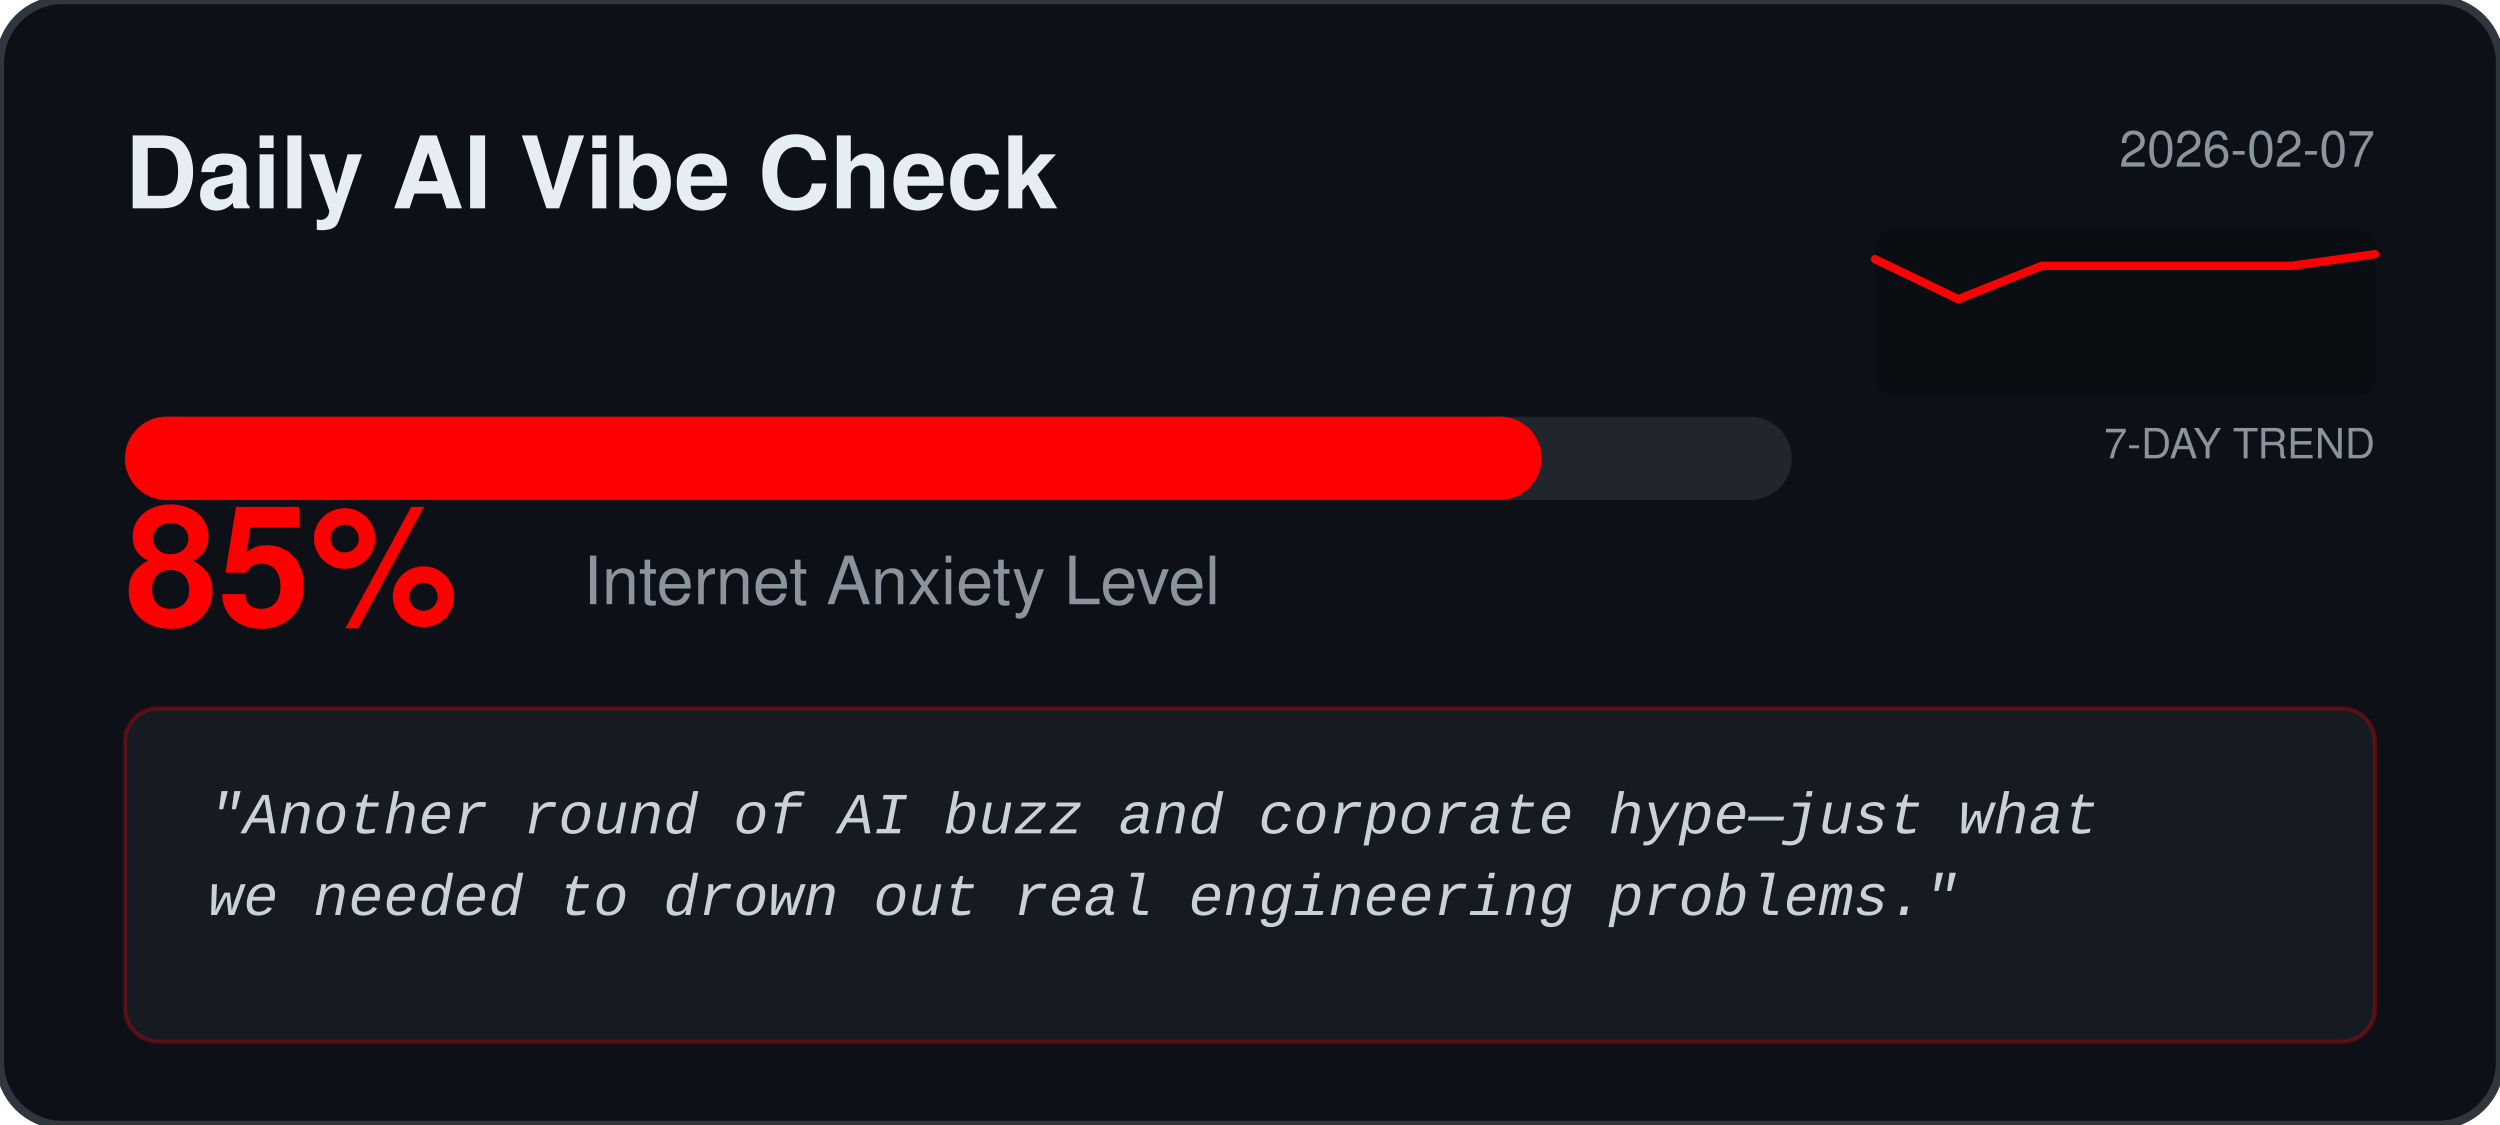
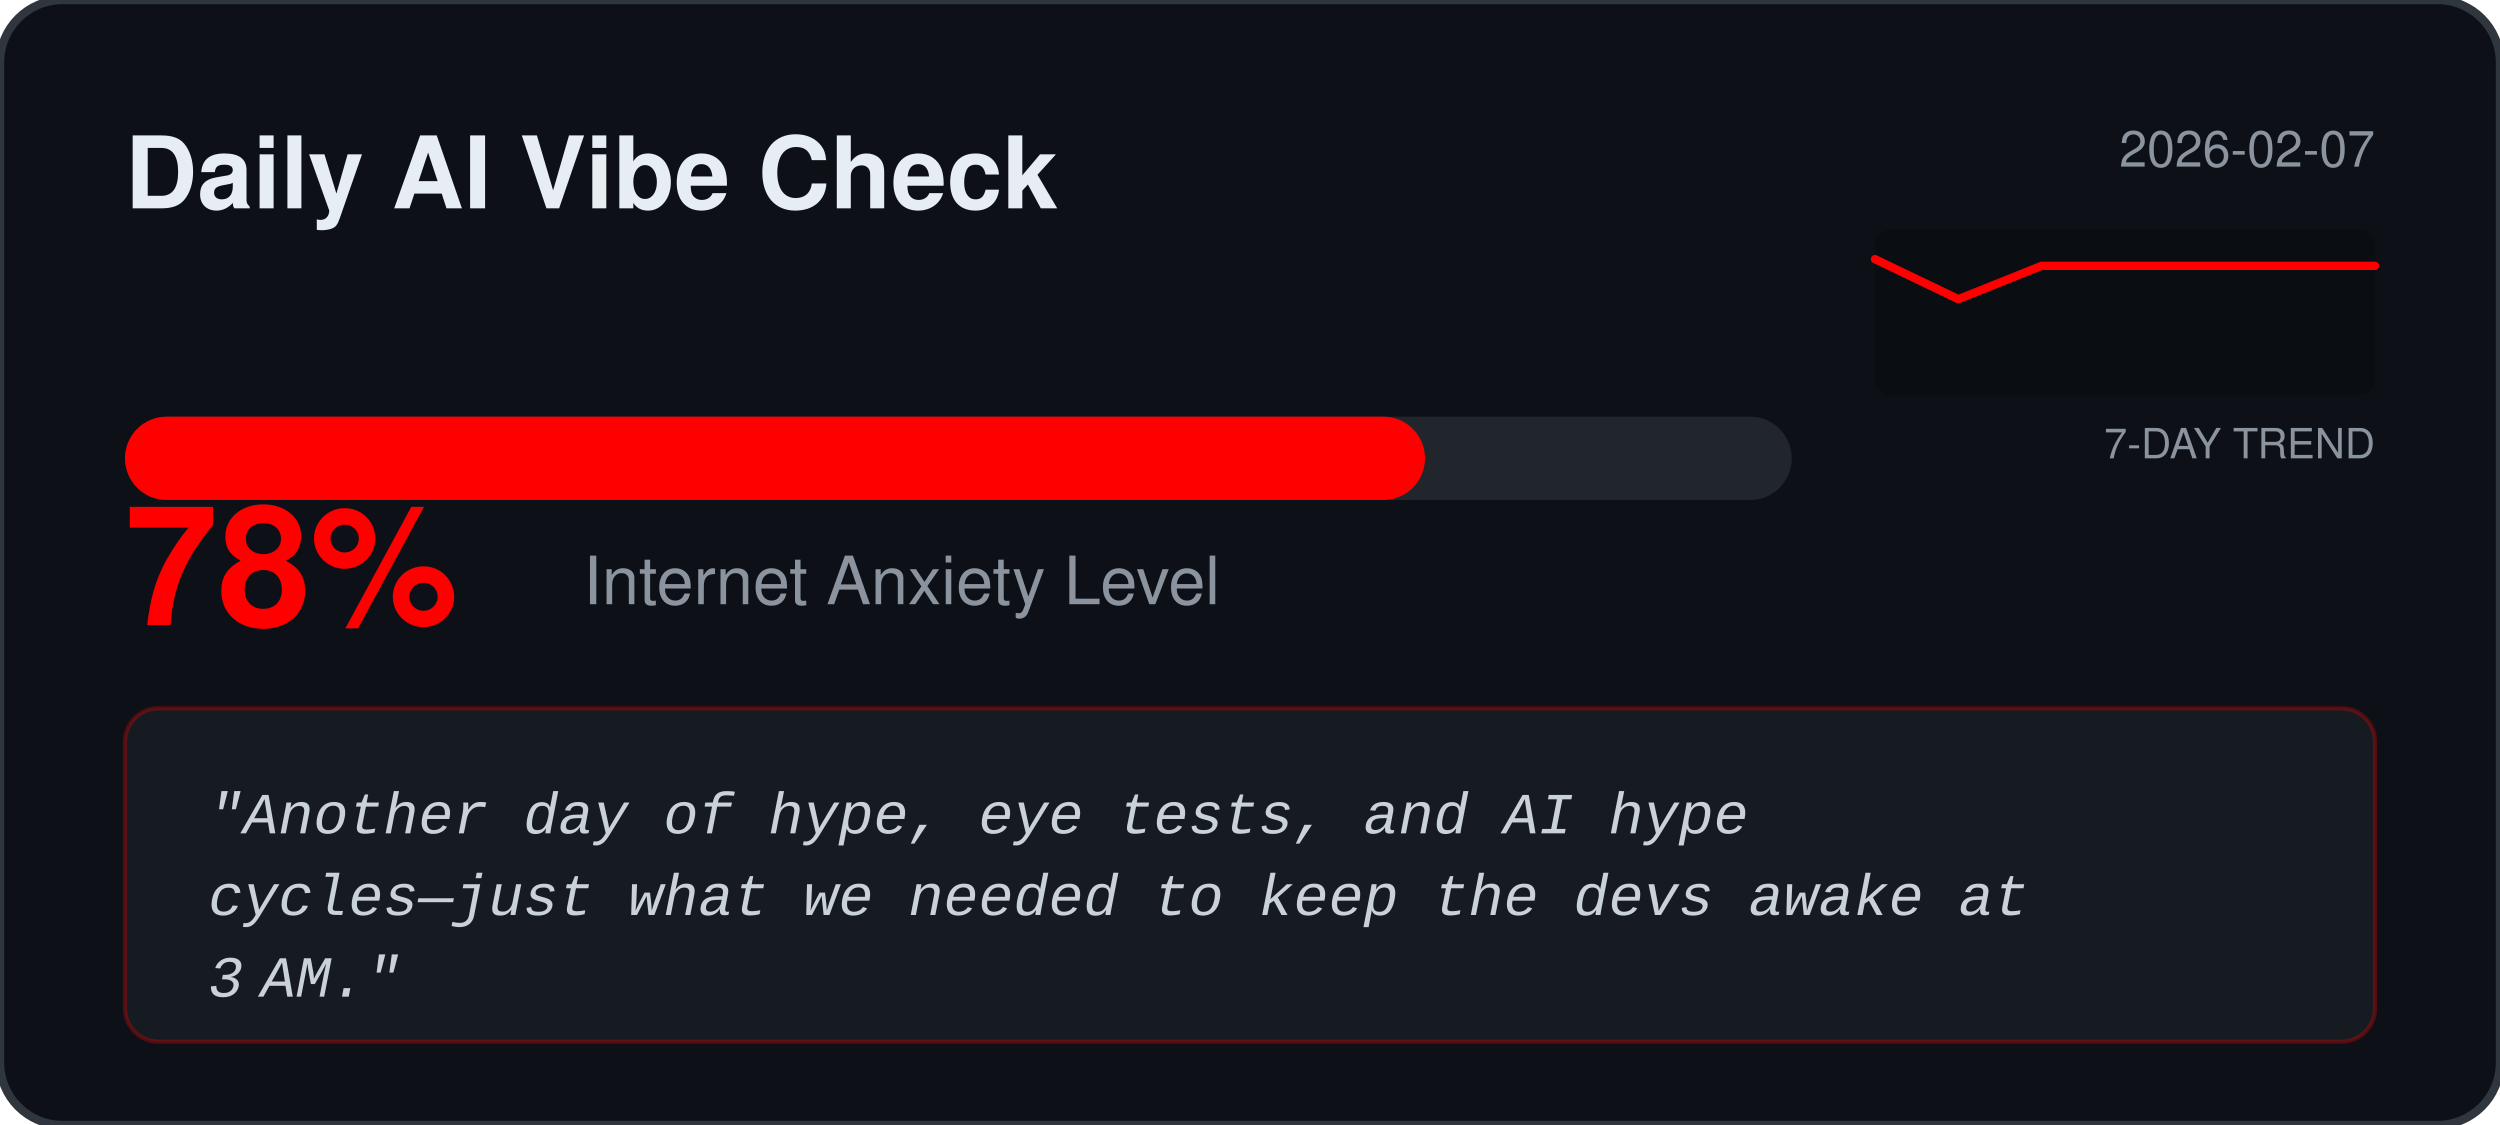
<svg xmlns="http://www.w3.org/2000/svg" width="600" height="270" viewBox="0 0 600 270" fill="none">
  <rect width="600" height="270" rx="15" fill="#0D1117" stroke="#30363D" stroke-width="2" />
  <text x="30" y="50" fill="#E6EDF3" font-family="Segoe UI, Helvetica, sans-serif" font-weight="bold" font-size="24">Daily AI Vibe Check</text>
  <text x="570" y="40" fill="#8B949E" font-family="Segoe UI, Helvetica, sans-serif" font-size="12" text-anchor="end">2026-02-07</text>
  <rect x="450" y="55" width="120" height="40" fill="#000000" fill-opacity="0.2" rx="4" />
  <text x="570" y="110" fill="#8B949E" font-family="Segoe UI, Helvetica, sans-serif" font-size="10" text-anchor="end">7-DAY TREND</text>
-   <polyline points="450.0,62.2 470.0,71.8 490.0,63.8 510.0,63.8 530.0,63.8 550.0,63.8 570.0,61.0" fill="none" stroke="#FF0000" stroke-width="2" stroke-linecap="round" stroke-linejoin="round" />
+   <polyline points="450.0,62.2 470.0,71.8 490.0,63.8 510.0,63.8 530.0,63.8 550.0,63.8 570.0,63.8" fill="none" stroke="#FF0000" stroke-width="2" stroke-linecap="round" stroke-linejoin="round" />
  <rect x="30" y="100" width="400" height="20" rx="10" fill="#21262D" />
-   <rect x="30" y="100" width="340.0" height="20" rx="10" fill="#FF0000" />
-   <text x="30" y="150" fill="#FF0000" font-family="Segoe UI, Helvetica, sans-serif" font-weight="bold" font-size="40">85%</text>
+   <rect x="30" y="100" width="312.0" height="20" rx="10" fill="#FF0000" />
+   <text x="30" y="150" fill="#FF0000" font-family="Segoe UI, Helvetica, sans-serif" font-weight="bold" font-size="40">78%</text>
  <text x="140" y="145" fill="#8B949E" font-family="Segoe UI, Helvetica, sans-serif" font-size="16">Internet Anxiety Level</text>
  <rect x="30" y="170" width="540" height="80" rx="8" fill="#161B22" stroke="#FF0000" stroke-opacity="0.3" />
  <text x="50" y="200" fill="#C9D1D9" font-family="Courier New, monospace" font-size="14" font-style="italic">
-     <tspan x="50" dy="0">"Another round of AI buzz and corporate hype—just what</tspan>
-     <tspan x="50" dy="1.4em">we needed to drown out real engineering problems."</tspan>
+     <tspan x="50" dy="0">"Another day of hype, eye tests, and AI hype</tspan>
+     <tspan x="50" dy="1.4em">cycles—just what we needed to keep the devs awake at</tspan>
+     <tspan x="50" dy="1.4em">3 AM."</tspan>
  </text>
</svg>
